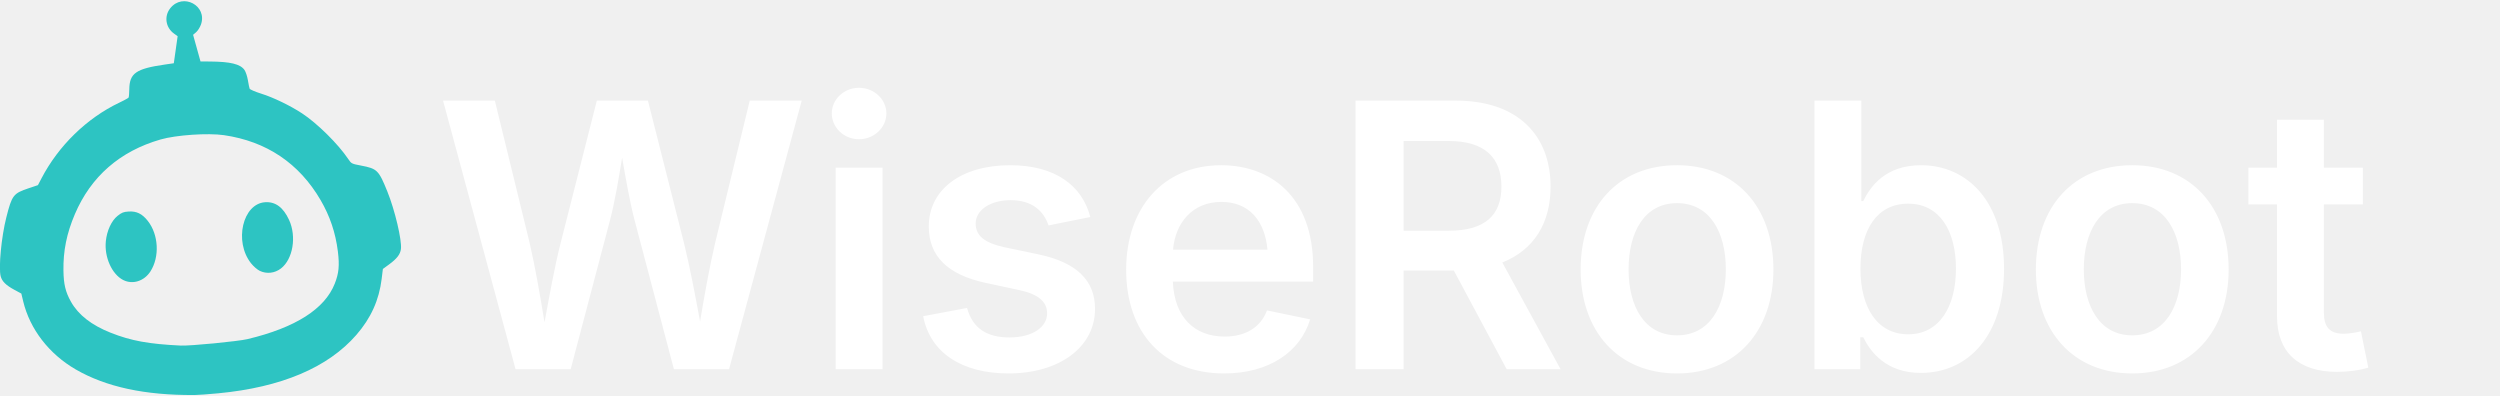
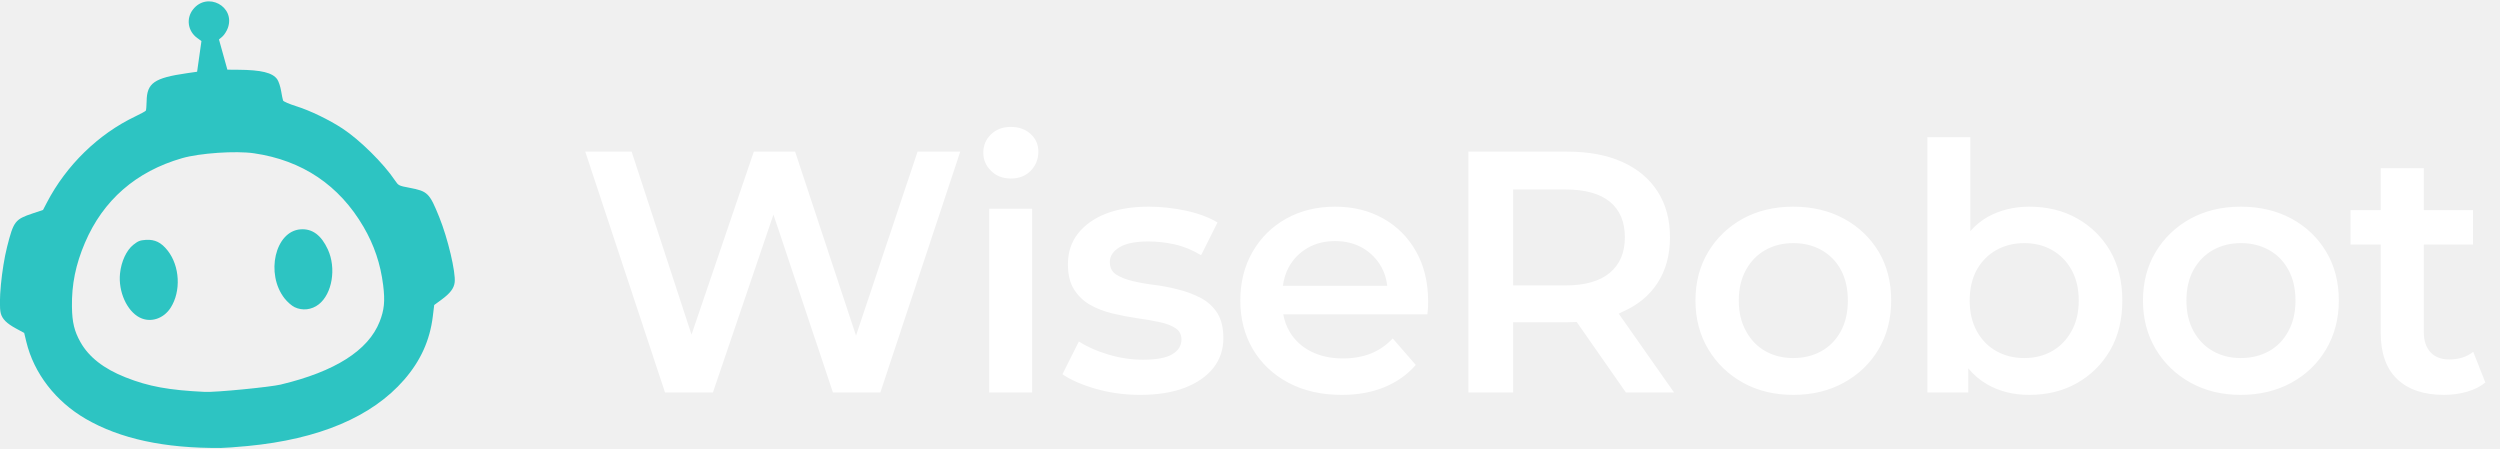
- <svg xmlns="http://www.w3.org/2000/svg" width="222.5" height="35.2" viewBox="0 0 222.5 35.2" version="1.1">
+ <svg xmlns="http://www.w3.org/2000/svg" width="196.2" height="35.2" viewBox="0 0 196.2 35.2" role="img" aria-label="WiseRobot">
  <g transform="translate(-159.3422,-66.6)">
    <g transform="translate(159.2 84.23) scale(0.95) translate(-159.2 -86.89)">
-       <path style="fill:#2dc4c2;stroke-width:0.1" d="m 177.549,105.337 c -4.613,0.036 -8.28,-0.756 -11.114,-2.4 -2.496,-1.448 -4.287,-3.772 -4.912,-6.374 l -0.175,-0.728 -0.652,-0.352 c -0.791,-0.427 -1.159,-0.792 -1.283,-1.27 -0.209,-0.807 0.068,-3.698 0.528,-5.511 0.531,-2.093 0.654,-2.253 2.106,-2.739 l 0.857,-0.287 0.329,-0.63 c 1.601,-3.067 4.243,-5.64 7.281,-7.09 0.455,-0.217 0.851,-0.434 0.882,-0.482 0.03,-0.048 0.06,-0.404 0.067,-0.789 0.023,-1.492 0.626,-1.913 3.293,-2.3 l 0.877,-0.127 0.179,-1.267 0.179,-1.267 -0.345,-0.25 c -0.784,-0.567 -0.938,-1.616 -0.349,-2.365 1.177,-1.495 3.519,-0.24 2.873,1.539 -0.093,0.256 -0.296,0.574 -0.45,0.705 l -0.281,0.239 0.347,1.248 0.347,1.248 0.904,0.007 c 1.907,0.015 2.828,0.241 3.214,0.787 0.117,0.166 0.259,0.59 0.32,0.953 0.06,0.36 0.133,0.72 0.163,0.801 0.029,0.081 0.525,0.294 1.1,0.474 1.123,0.351 2.714,1.119 3.817,1.845 1.428,0.938 3.387,2.877 4.329,4.283 0.284,0.424 0.314,0.439 1.19,0.605 1.516,0.288 1.658,0.427 2.468,2.43 0.707,1.747 1.372,4.558 1.273,5.383 -0.059,0.497 -0.372,0.906 -1.097,1.438 l -0.595,0.436 -0.113,0.929 c -0.241,1.982 -1.008,3.68 -2.372,5.248 -2.662,3.061 -7.031,4.909 -12.935,5.472 -0.905,0.086 -1.917,0.159 -2.248,0.162 z m 5.014,-5.242 c 4.468,-1.071 7.207,-2.814 8.145,-5.181 0.388,-0.98 0.459,-1.707 0.294,-3.032 -0.217,-1.747 -0.743,-3.307 -1.62,-4.809 -2.012,-3.447 -5.065,-5.497 -9.05,-6.078 -1.503,-0.219 -4.483,-0.016 -5.943,0.405 -3.8,1.095 -6.521,3.466 -8.023,6.99 -0.77,1.806 -1.101,3.44 -1.073,5.294 0.019,1.282 0.196,2.011 0.704,2.914 0.696,1.236 1.923,2.194 3.725,2.908 1.905,0.755 3.574,1.06 6.558,1.201 0.887,0.042 5.385,-0.395 6.283,-0.61 z m -11.671,-5.53 c -1.063,-0.543 -1.78,-2.146 -1.628,-3.637 0.102,-0.997 0.533,-1.924 1.104,-2.376 0.391,-0.309 0.55,-0.372 1.027,-0.403 0.749,-0.049 1.274,0.208 1.804,0.882 1.01,1.285 1.119,3.357 0.249,4.721 -0.586,0.919 -1.672,1.264 -2.555,0.812 z m 12.792,-0.859 c -0.235,-0.113 -0.592,-0.425 -0.825,-0.72 -1.597,-2.034 -0.777,-5.566 1.326,-5.709 0.966,-0.066 1.704,0.48 2.248,1.662 0.713,1.551 0.364,3.66 -0.752,4.536 -0.581,0.455 -1.346,0.544 -1.997,0.232 z" id="path245" />
+       <path style="fill:#2dc4c2;stroke-width:0.1" d="m 177.549,105.337 c -4.613,0.036 -8.28,-0.756 -11.114,-2.4 -2.496,-1.448 -4.287,-3.772 -4.912,-6.374 l -0.175,-0.728 -0.652,-0.352 c -0.791,-0.427 -1.159,-0.792 -1.283,-1.27 -0.209,-0.807 0.068,-3.698 0.528,-5.511 0.531,-2.093 0.654,-2.253 2.106,-2.739 l 0.857,-0.287 0.329,-0.63 c 1.601,-3.067 4.243,-5.64 7.281,-7.09 0.455,-0.217 0.851,-0.434 0.882,-0.482 0.03,-0.048 0.06,-0.404 0.067,-0.789 0.023,-1.492 0.626,-1.913 3.293,-2.3 l 0.877,-0.127 0.179,-1.267 0.179,-1.267 -0.345,-0.25 c -0.784,-0.567 -0.938,-1.616 -0.349,-2.365 1.177,-1.495 3.519,-0.24 2.873,1.539 -0.093,0.256 -0.296,0.574 -0.45,0.705 l -0.281,0.239 0.347,1.248 0.347,1.248 0.904,0.007 c 1.907,0.015 2.828,0.241 3.214,0.787 0.117,0.166 0.259,0.59 0.32,0.953 0.06,0.36 0.133,0.72 0.163,0.801 0.029,0.081 0.525,0.294 1.1,0.474 1.123,0.351 2.714,1.119 3.817,1.845 1.428,0.938 3.387,2.877 4.329,4.283 0.284,0.424 0.314,0.439 1.19,0.605 1.516,0.288 1.658,0.427 2.468,2.43 0.707,1.747 1.372,4.558 1.273,5.383 -0.059,0.497 -0.372,0.906 -1.097,1.438 l -0.595,0.436 -0.113,0.929 c -0.241,1.982 -1.008,3.68 -2.372,5.248 -2.662,3.061 -7.031,4.909 -12.935,5.472 -0.905,0.086 -1.917,0.159 -2.248,0.162 z m 5.014,-5.242 c 4.468,-1.071 7.207,-2.814 8.145,-5.181 0.388,-0.98 0.459,-1.707 0.294,-3.032 -0.217,-1.747 -0.743,-3.307 -1.62,-4.809 -2.012,-3.447 -5.065,-5.497 -9.05,-6.078 -1.503,-0.219 -4.483,-0.016 -5.943,0.405 -3.8,1.095 -6.521,3.466 -8.023,6.99 -0.77,1.806 -1.101,3.44 -1.073,5.294 0.019,1.282 0.196,2.011 0.704,2.914 0.696,1.236 1.923,2.194 3.725,2.908 1.905,0.755 3.574,1.06 6.558,1.201 0.887,0.042 5.385,-0.395 6.283,-0.61 z m -11.671,-5.53 c -1.063,-0.543 -1.78,-2.146 -1.628,-3.637 0.102,-0.997 0.533,-1.924 1.104,-2.376 0.391,-0.309 0.55,-0.372 1.027,-0.403 0.749,-0.049 1.274,0.208 1.804,0.882 1.01,1.285 1.119,3.357 0.249,4.721 -0.586,0.919 -1.672,1.264 -2.555,0.812 z m 12.792,-0.859 c -0.235,-0.113 -0.592,-0.425 -0.825,-0.72 -1.597,-2.034 -0.777,-5.566 1.326,-5.709 0.966,-0.066 1.704,0.48 2.248,1.662 0.713,1.551 0.364,3.66 -0.752,4.536 -0.581,0.455 -1.346,0.544 -1.997,0.232 z" />
    </g>
-     <text xml:space="preserve" style="font-style:normal;font-variant:normal;font-weight:600;font-stretch:normal;font-size:32.861px;font-family:Montserrat, -apple-system, sans-serif;word-spacing:-3.948px;fill:#ffffff;stroke-width:2.738" x="197.976" y="99.46" id="text344">
-       <tspan x="197.976" y="99.46">WiseRobot</tspan>
-     </text>
  </g>
+   <path style="fill:#ffffff" d="M55.95 30.80L52.19 30.80L45.93 11.90L49.57 11.90L54.27 26.26L59.16 11.90L62.40 11.90L67.18 26.34L72.01 11.90L75.36 11.90L69.09 30.80L65.37 30.80L60.70 16.84L55.95 30.80ZM81.00 30.80L77.63 30.80L77.63 16.38L81.00 16.38L81.00 30.80ZM79.33 14.01L79.33 14.01Q78.38 14.01 77.78 13.41Q77.17 12.82 77.17 11.98L77.17 11.98Q77.17 11.12 77.78 10.54Q78.38 9.96 79.33 9.96L79.33 9.96Q80.27 9.96 80.88 10.51Q81.49 11.06 81.49 11.90L81.49 11.90Q81.49 12.79 80.89 13.40Q80.30 14.01 79.33 14.01ZM89.48 30.99L89.48 30.99Q87.67 30.99 86.01 30.52Q84.35 30.04 83.38 29.37L83.38 29.37L84.67 26.80Q85.65 27.43 87.00 27.83Q88.35 28.23 89.70 28.23L89.70 28.23Q91.29 28.23 92.00 27.80Q92.72 27.37 92.72 26.64L92.72 26.64Q92.72 26.05 92.23 25.74Q91.75 25.43 90.96 25.27Q90.18 25.10 89.22 24.97Q88.26 24.83 87.31 24.60Q86.35 24.37 85.56 23.93Q84.78 23.48 84.30 22.73Q83.81 21.97 83.81 20.73L83.81 20.73Q83.81 19.35 84.59 18.34Q85.38 17.33 86.79 16.77Q88.21 16.22 90.15 16.22L90.15 16.22Q91.61 16.22 93.10 16.54Q94.58 16.87 95.55 17.46L95.55 17.46L94.26 20.03Q93.23 19.41 92.19 19.18Q91.15 18.95 90.13 18.95L90.13 18.95Q88.59 18.95 87.85 19.41Q87.10 19.87 87.10 20.57L87.10 20.57Q87.10 21.22 87.59 21.54Q88.08 21.86 88.86 22.05Q89.64 22.24 90.60 22.36Q91.56 22.48 92.50 22.73Q93.45 22.97 94.25 23.39Q95.04 23.81 95.53 24.56Q96.01 25.32 96.01 26.53L96.01 26.53Q96.01 27.88 95.22 28.88Q94.42 29.88 92.96 30.44Q91.50 30.99 89.48 30.99ZM105.30 30.99L105.30 30.99Q102.90 30.99 101.10 30.03Q99.31 29.07 98.32 27.40Q97.34 25.72 97.34 23.59L97.34 23.59Q97.34 21.43 98.30 19.77Q99.25 18.11 100.94 17.16Q102.63 16.22 104.79 16.22L104.79 16.22Q106.89 16.22 108.54 17.14Q110.19 18.06 111.13 19.73Q112.08 21.40 112.08 23.67L112.08 23.67Q112.08 23.89 112.07 24.16Q112.05 24.43 112.02 24.67L112.02 24.67L100.71 24.67Q100.85 25.43 101.22 26.05L101.22 26.05Q101.82 27.05 102.90 27.59Q103.98 28.13 105.38 28.13L105.38 28.13Q106.60 28.13 107.57 27.75Q108.54 27.37 109.30 26.56L109.30 26.56L111.11 28.64Q110.13 29.77 108.66 30.38Q107.19 30.99 105.30 30.99ZM100.68 22.43L100.68 22.43L108.87 22.43Q108.78 21.62 108.41 20.95L108.41 20.95Q107.87 20 106.94 19.46Q106.00 18.92 104.78 18.92Q103.55 18.92 102.62 19.46Q101.68 20 101.14 20.97L101.14 20.97Q100.79 21.62 100.68 22.43ZM118.75 30.80L115.24 30.80L115.24 11.90L123.01 11.90Q125.52 11.90 127.32 12.71Q129.12 13.52 130.09 15.03Q131.06 16.54 131.06 18.62L131.06 18.62Q131.06 20.70 130.09 22.20Q129.12 23.70 127.31 24.48L127.31 24.48Q127.17 24.56 127.04 24.62L127.04 24.62L131.38 30.80L127.60 30.80L123.74 25.27Q123.39 25.29 123.01 25.29L123.01 25.29L118.75 25.29L118.75 30.80ZM118.75 14.87L118.75 22.40L122.85 22.40Q125.17 22.40 126.35 21.40Q127.52 20.41 127.52 18.62L127.52 18.62Q127.52 16.81 126.35 15.84Q125.17 14.87 122.85 14.87L122.85 14.87L118.75 14.87ZM140.73 30.99L140.73 30.99Q138.51 30.99 136.78 30.03Q135.06 29.07 134.06 27.40Q133.06 25.72 133.06 23.59L133.06 23.59Q133.06 21.43 134.06 19.77Q135.06 18.11 136.78 17.16Q138.51 16.22 140.73 16.22L140.73 16.22Q142.97 16.22 144.71 17.16Q146.45 18.11 147.44 19.76Q148.42 21.40 148.42 23.59L148.42 23.59Q148.42 25.72 147.44 27.40Q146.45 29.07 144.71 30.03Q142.97 30.99 140.73 30.99ZM140.73 28.10L140.73 28.10Q141.97 28.10 142.94 27.56Q143.91 27.02 144.47 25.99Q145.02 24.97 145.02 23.59L145.02 23.59Q145.02 22.19 144.47 21.17Q143.91 20.16 142.94 19.62Q141.97 19.08 140.75 19.08L140.75 19.08Q139.51 19.08 138.55 19.62Q137.59 20.16 137.03 21.17Q136.46 22.19 136.46 23.59L136.46 23.59Q136.46 24.97 137.03 25.99Q137.59 27.02 138.55 27.56Q139.51 28.10 140.73 28.10ZM159.25 30.99L159.25 30.99Q157.41 30.99 155.98 30.18L155.98 30.18Q155.12 29.69 154.47 28.91L154.47 28.91L154.47 30.80L151.26 30.80L151.26 10.77L154.63 10.77L154.63 18.14Q155.25 17.44 156.03 17.00L156.03 17.00Q157.49 16.22 159.25 16.22L159.25 16.22Q161.38 16.22 163.01 17.14Q164.65 18.06 165.61 19.70Q166.56 21.35 166.56 23.59Q166.56 25.83 165.61 27.48Q164.65 29.13 163.01 30.06Q161.38 30.99 159.25 30.99ZM158.87 28.10L158.87 28.10Q160.08 28.10 161.04 27.56Q162.00 27.02 162.57 25.99Q163.14 24.97 163.14 23.59L163.14 23.59Q163.14 22.19 162.57 21.17Q162.00 20.16 161.04 19.62Q160.08 19.08 158.87 19.08Q157.65 19.08 156.68 19.62Q155.71 20.16 155.14 21.17Q154.58 22.19 154.58 23.59L154.58 23.59Q154.58 24.97 155.14 25.99Q155.71 27.02 156.68 27.56Q157.65 28.10 158.87 28.10ZM175.85 30.99L175.85 30.99Q173.64 30.99 171.91 30.03Q170.18 29.07 169.18 27.40Q168.18 25.72 168.18 23.59L168.18 23.59Q168.18 21.43 169.18 19.77Q170.18 18.11 171.91 17.16Q173.64 16.22 175.85 16.22L175.85 16.22Q178.09 16.22 179.84 17.16Q181.58 18.11 182.56 19.76Q183.55 21.40 183.55 23.59L183.55 23.59Q183.55 25.72 182.56 27.40Q181.58 29.07 179.84 30.03Q178.09 30.99 175.85 30.99ZM175.85 28.10L175.85 28.10Q177.09 28.10 178.07 27.56Q179.04 27.02 179.59 25.99Q180.15 24.97 180.15 23.59L180.15 23.59Q180.15 22.19 179.59 21.17Q179.04 20.16 178.07 19.62Q177.09 19.08 175.88 19.08L175.88 19.08Q174.64 19.08 173.68 19.62Q172.72 20.16 172.15 21.17Q171.59 22.19 171.59 23.59L171.59 23.59Q171.59 24.97 172.15 25.99Q172.72 27.02 173.68 27.56Q174.64 28.10 175.85 28.10ZM191.81 30.99L191.81 30.99Q189.43 30.99 188.14 29.76Q186.84 28.53 186.84 26.13L186.84 26.13L186.84 19.19L184.47 19.19L184.47 16.49L186.84 16.49L186.84 13.20L190.22 13.20L190.22 16.49L194.08 16.49L194.08 19.19L190.22 19.19L190.22 26.05Q190.22 27.07 190.74 27.64Q191.27 28.21 192.21 28.21L192.21 28.21Q193.35 28.21 194.10 27.61L194.10 27.61L195.05 30.02Q194.46 30.50 193.59 30.75Q192.73 30.99 191.81 30.99Z" />
</svg>
